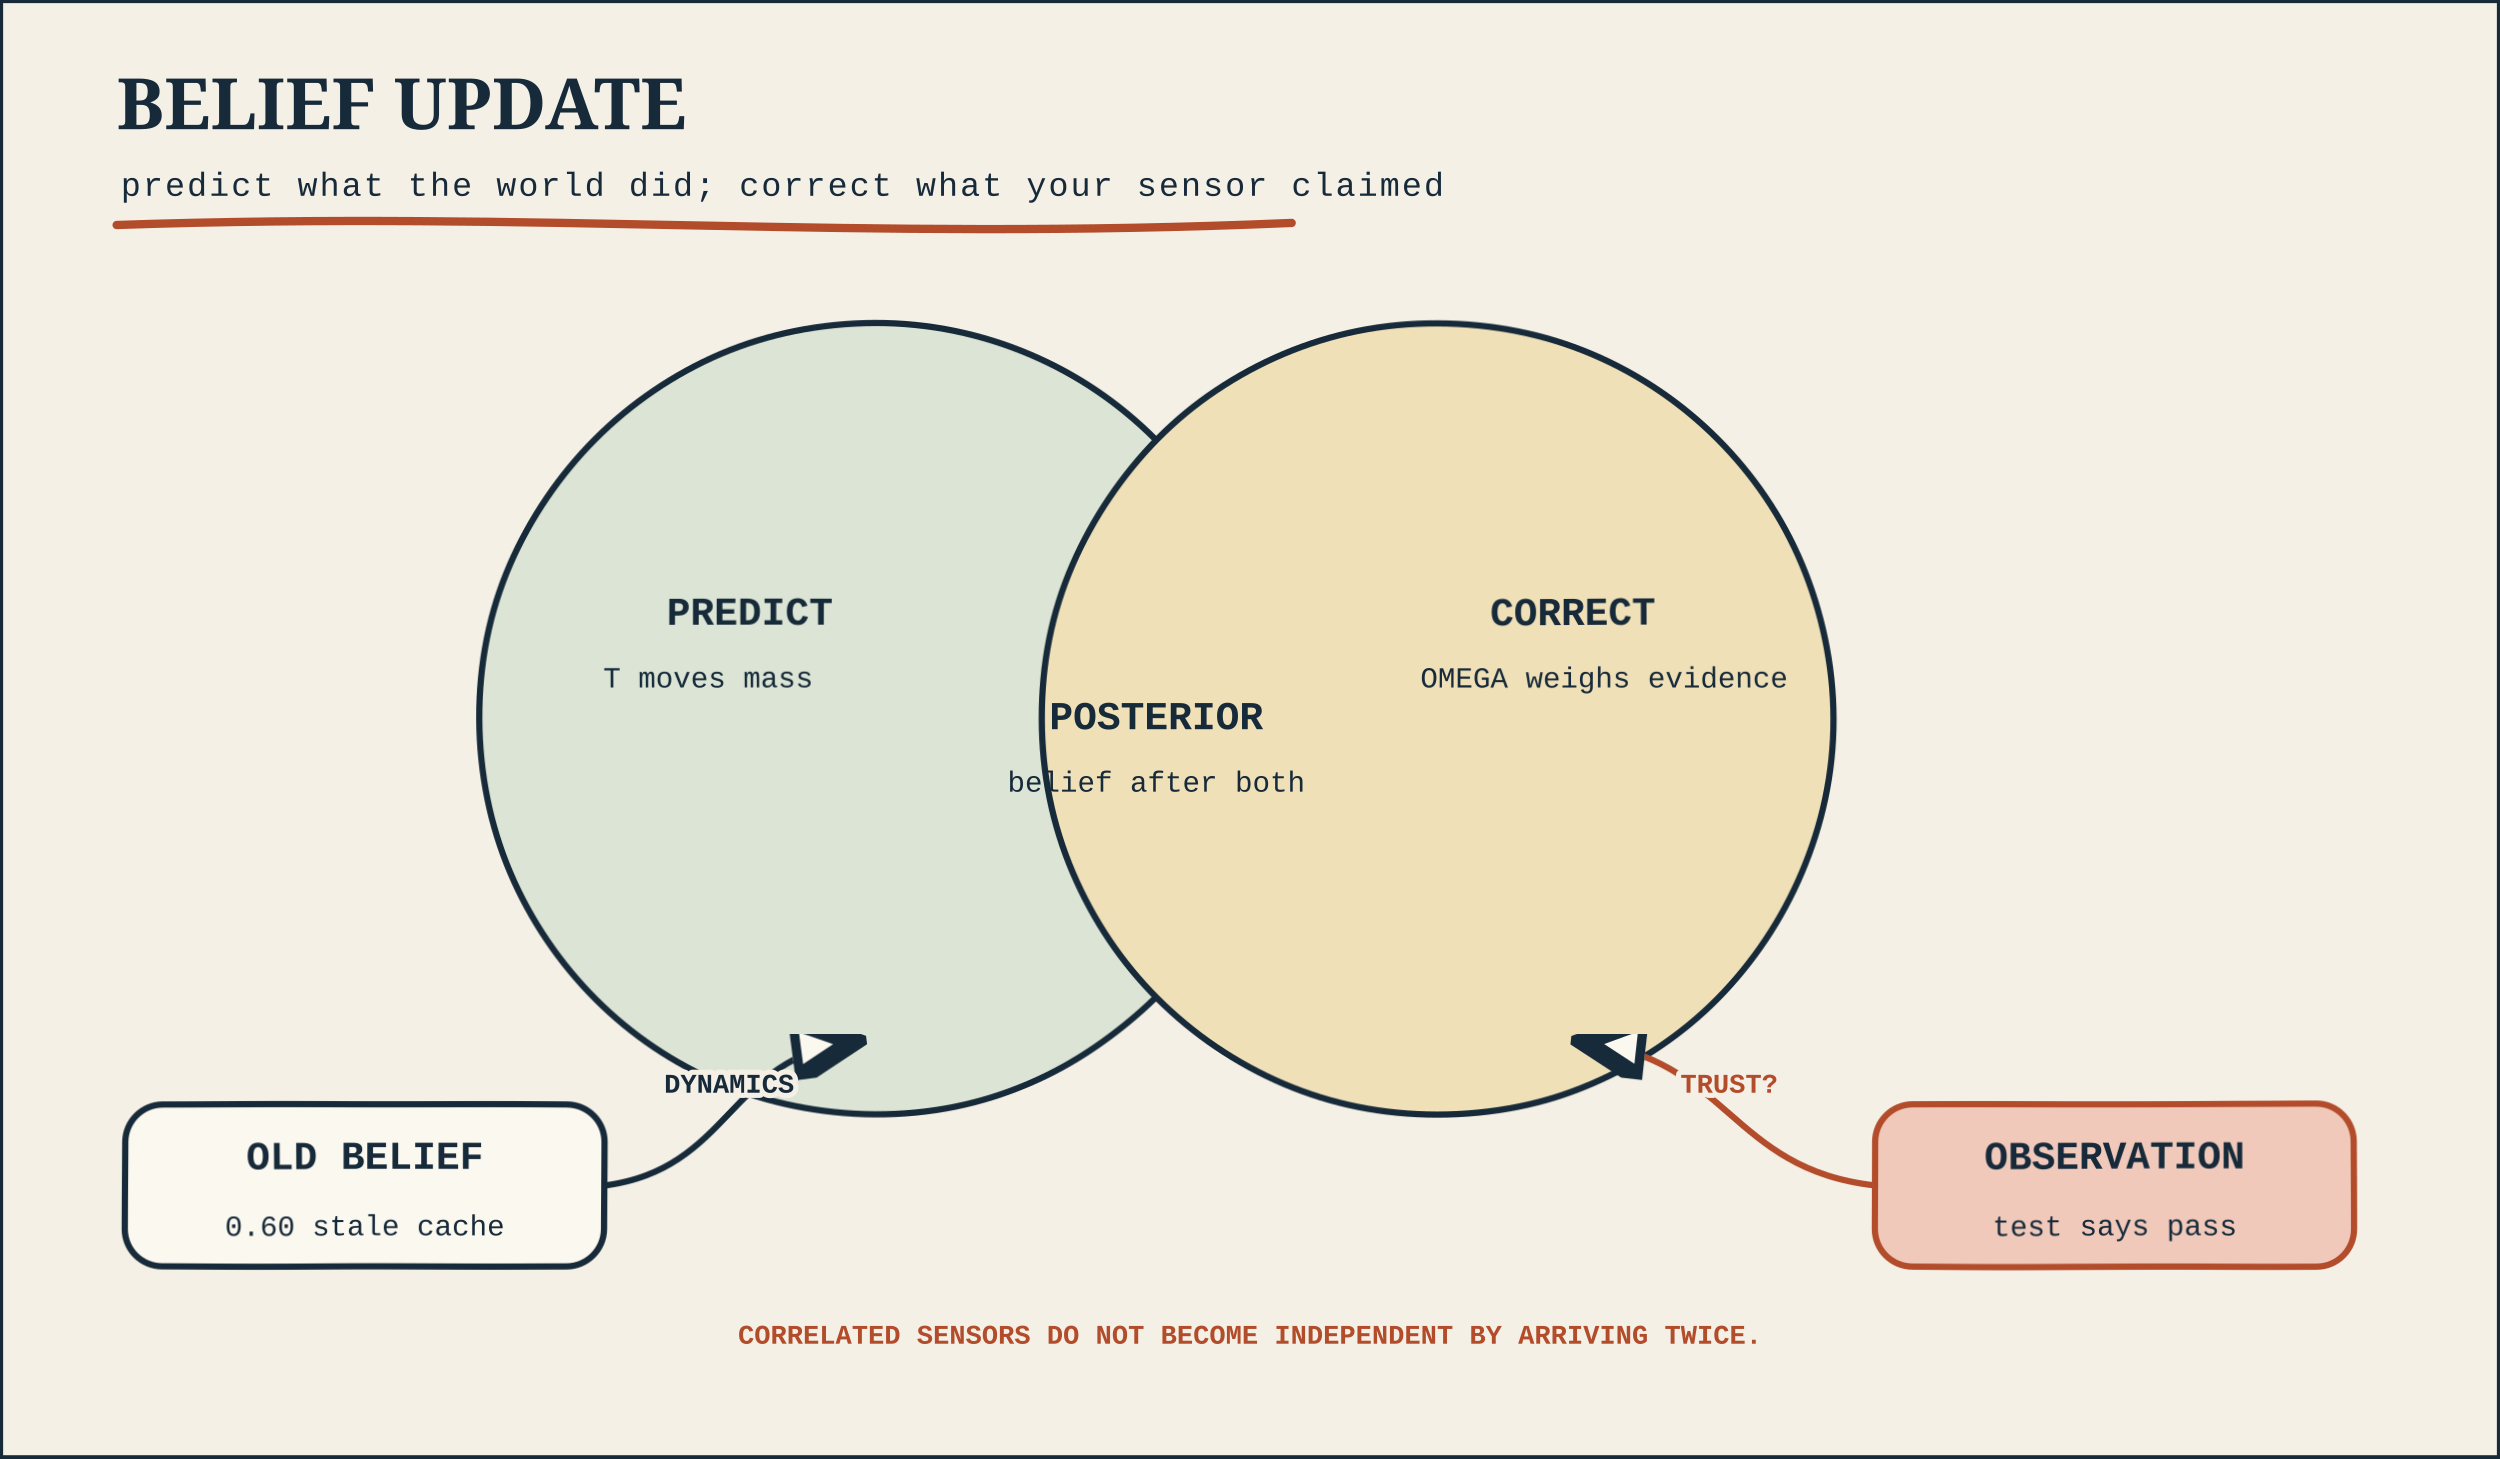
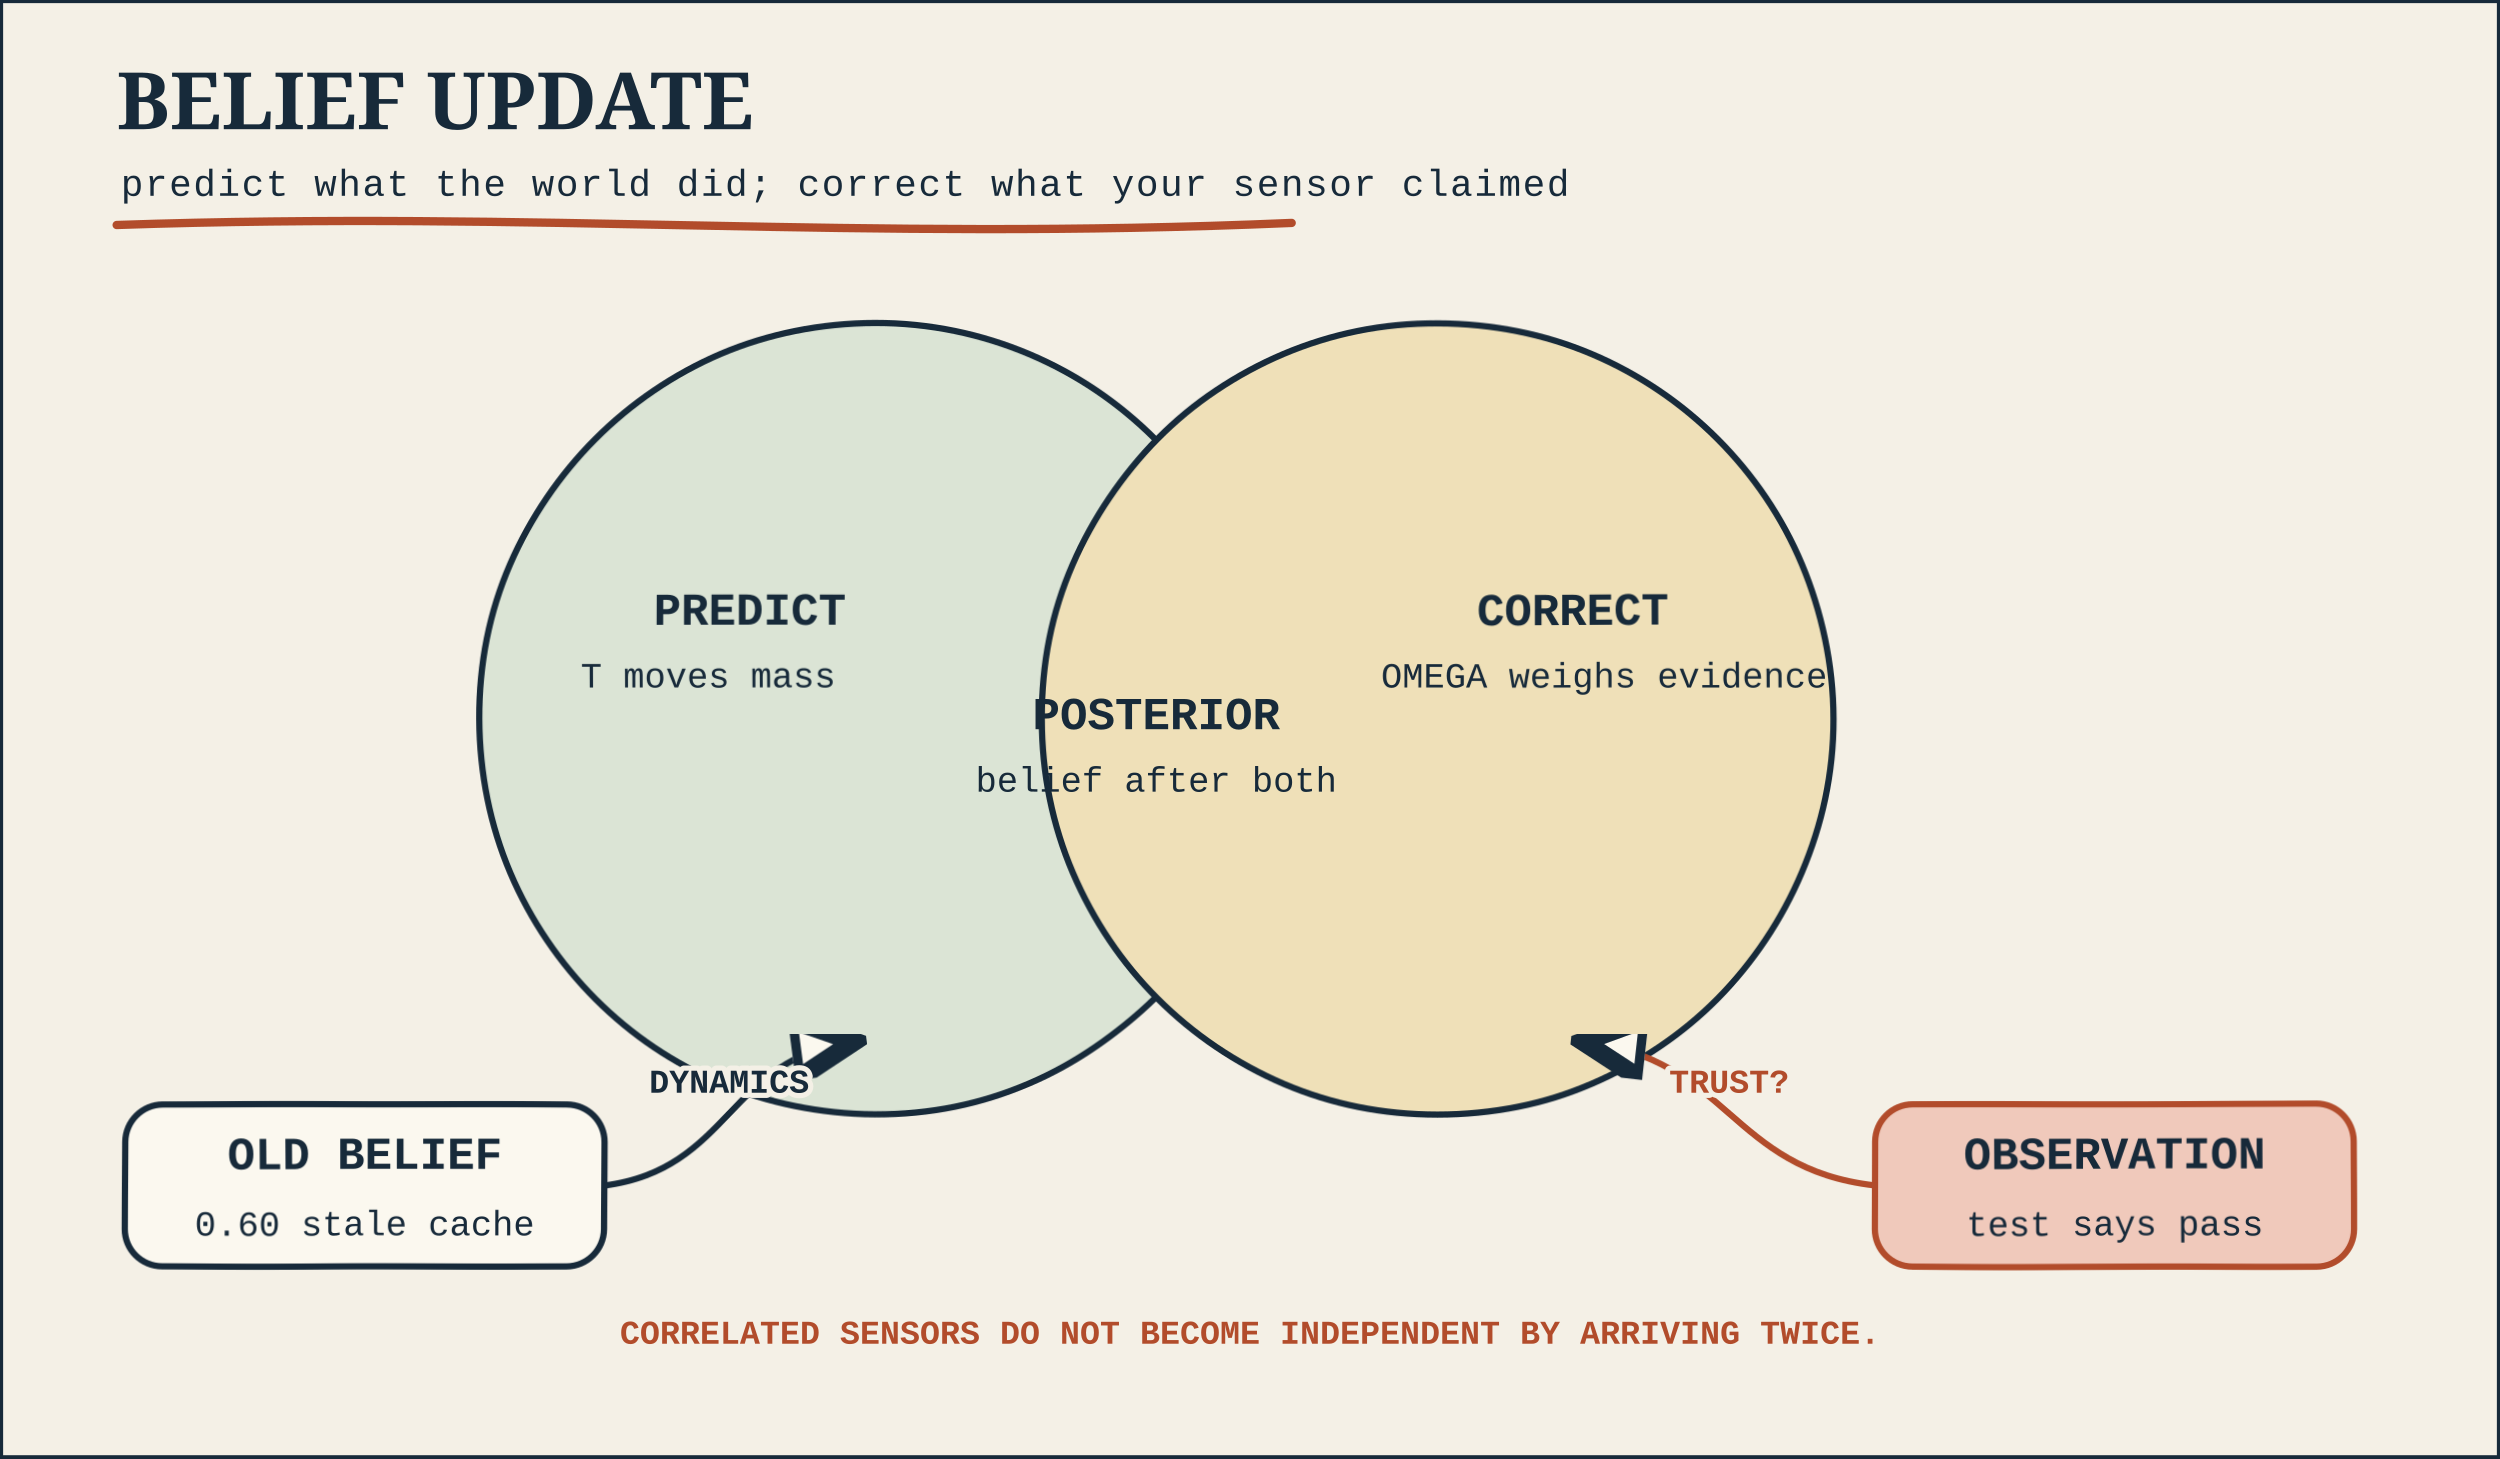
<svg xmlns="http://www.w3.org/2000/svg" width="1200" height="700" viewBox="0 0 1200 700" role="img" aria-labelledby="title desc">
  <defs>
    <marker id="arrow" markerWidth="12" markerHeight="10" refX="10" refY="5" orient="auto">
      <path d="M0,0 L10,5 L0,10 z" fill="#172a3a" />
    </marker>
    <marker id="red-arrow" markerWidth="12" markerHeight="10" refX="10" refY="5" orient="auto">
      <path d="M0,0 L10,5 L0,10 z" fill="#b24c2b" />
    </marker>
    <filter id="wobble" x="-5%" y="-5%" width="110%" height="110%">
      <feTurbulence type="fractalNoise" baseFrequency="0.012" numOctaves="1" seed="427" result="noise" />
      <feDisplacementMap in="SourceGraphic" in2="noise" scale="1.2" />
    </filter>
    <style>
      .paper { fill:#f4f0e6; }
      text { fill:#172a3a; font-family:"Courier New",monospace; }
-       .title { font-family:Georgia,serif; font-size:34px; font-weight:bold; }
-       .subtitle { font-size:16px; letter-spacing:1px; }
-       .label { font-size:19px; font-weight:bold; }
-       .detail { font-size:14px; }
-       .tiny { font-size:13px; font-weight:bold; paint-order:stroke; stroke:#f4f0e6; stroke-width:5px; stroke-linejoin:round; }
+       .title { font-family:Georgia,serif; font-size:38px; font-weight:bold; }
+       .subtitle { font-size:18px; letter-spacing:0.8px; }
+       .label { font-size:22px; font-weight:bold; }
+       .detail { font-size:17px; }
+       .tiny { font-size:16px; font-weight:bold; paint-order:stroke; stroke:#f4f0e6; stroke-width:5px; stroke-linejoin:round; }
      .rough { filter:url(#wobble); }
      rect, circle, ellipse, path, line, polygon { fill:#fbf8ef; stroke:#172a3a; stroke-width:3; }
      .arrow { fill:none; marker-end:url(#arrow); }
      .red .arrow, .red path, .red line, .red rect, .red circle { stroke:#b24c2b; }
      .red .arrow { marker-end:url(#red-arrow); }
      .red text, text.red { fill:#b24c2b; }
      .green rect, .green circle { fill:#dbe4d5; }
      .amber rect, .amber circle { fill:#efe0b8; }
      .danger rect, .danger circle { fill:#f0c9bb; stroke:#b24c2b; }
      .ghost rect, .ghost circle { fill:#e3e7e3; stroke-dasharray:9 7; }
      .scribble { fill:none; stroke:#b24c2b; stroke-width:4; stroke-linecap:round; }
    </style>
  </defs>
  <rect class="paper" width="1200" height="700" stroke="none" />
  <text class="title" x="56" y="62">BELIEF UPDATE</text>
  <text class="subtitle" x="58" y="94">predict what the world did; correct what your sensor claimed</text>
  <path class="scribble" d="M56,108 C260,101 410,116 620,107" />
  <g class="green rough">
    <circle cx="420" cy="345" r="190" />
    <text class="label" x="360" y="300" text-anchor="middle">PREDICT</text>
    <text class="detail" x="340" y="330" text-anchor="middle">T moves mass</text>
  </g>
  <g class="amber rough">
    <circle cx="690" cy="345" r="190" />
    <text class="label" x="755" y="300" text-anchor="middle">CORRECT</text>
    <text class="detail" x="770" y="330" text-anchor="middle">OMEGA weighs evidence</text>
  </g>
  <text class="label" x="555" y="350" text-anchor="middle">POSTERIOR</text>
  <text class="detail" x="555" y="380" text-anchor="middle">belief after both</text>
  <g class="rough ">
    <rect x="60" y="530" width="230" height="78" rx="18" />
    <text class="label" x="175.0" y="561.0" text-anchor="middle">OLD BELIEF</text>
    <text class="detail" x="175.0" y="593.0" text-anchor="middle">0.60 stale cache</text>
  </g>
  <g class="">
    <path class="arrow rough" d="M290,569 C350.0,561 350.0,508 410,500" />
    <text class="tiny" x="350.0" y="524.5" text-anchor="middle">DYNAMICS</text>
  </g>
  <g class="rough danger">
    <rect x="900" y="530" width="230" height="78" rx="18" />
    <text class="label" x="1015.0" y="561.0" text-anchor="middle">OBSERVATION</text>
    <text class="detail" x="1015.0" y="593.0" text-anchor="middle">test says pass</text>
  </g>
  <g class="red">
    <path class="arrow rough" d="M900,569 C830.0,561 830.0,508 760,500" />
    <text class="tiny" x="830.0" y="524.5" text-anchor="middle">TRUST?</text>
  </g>
  <text class="tiny red" x="600" y="645" text-anchor="middle">CORRELATED SENSORS DO NOT BECOME INDEPENDENT BY ARRIVING TWICE.</text>
</svg>
